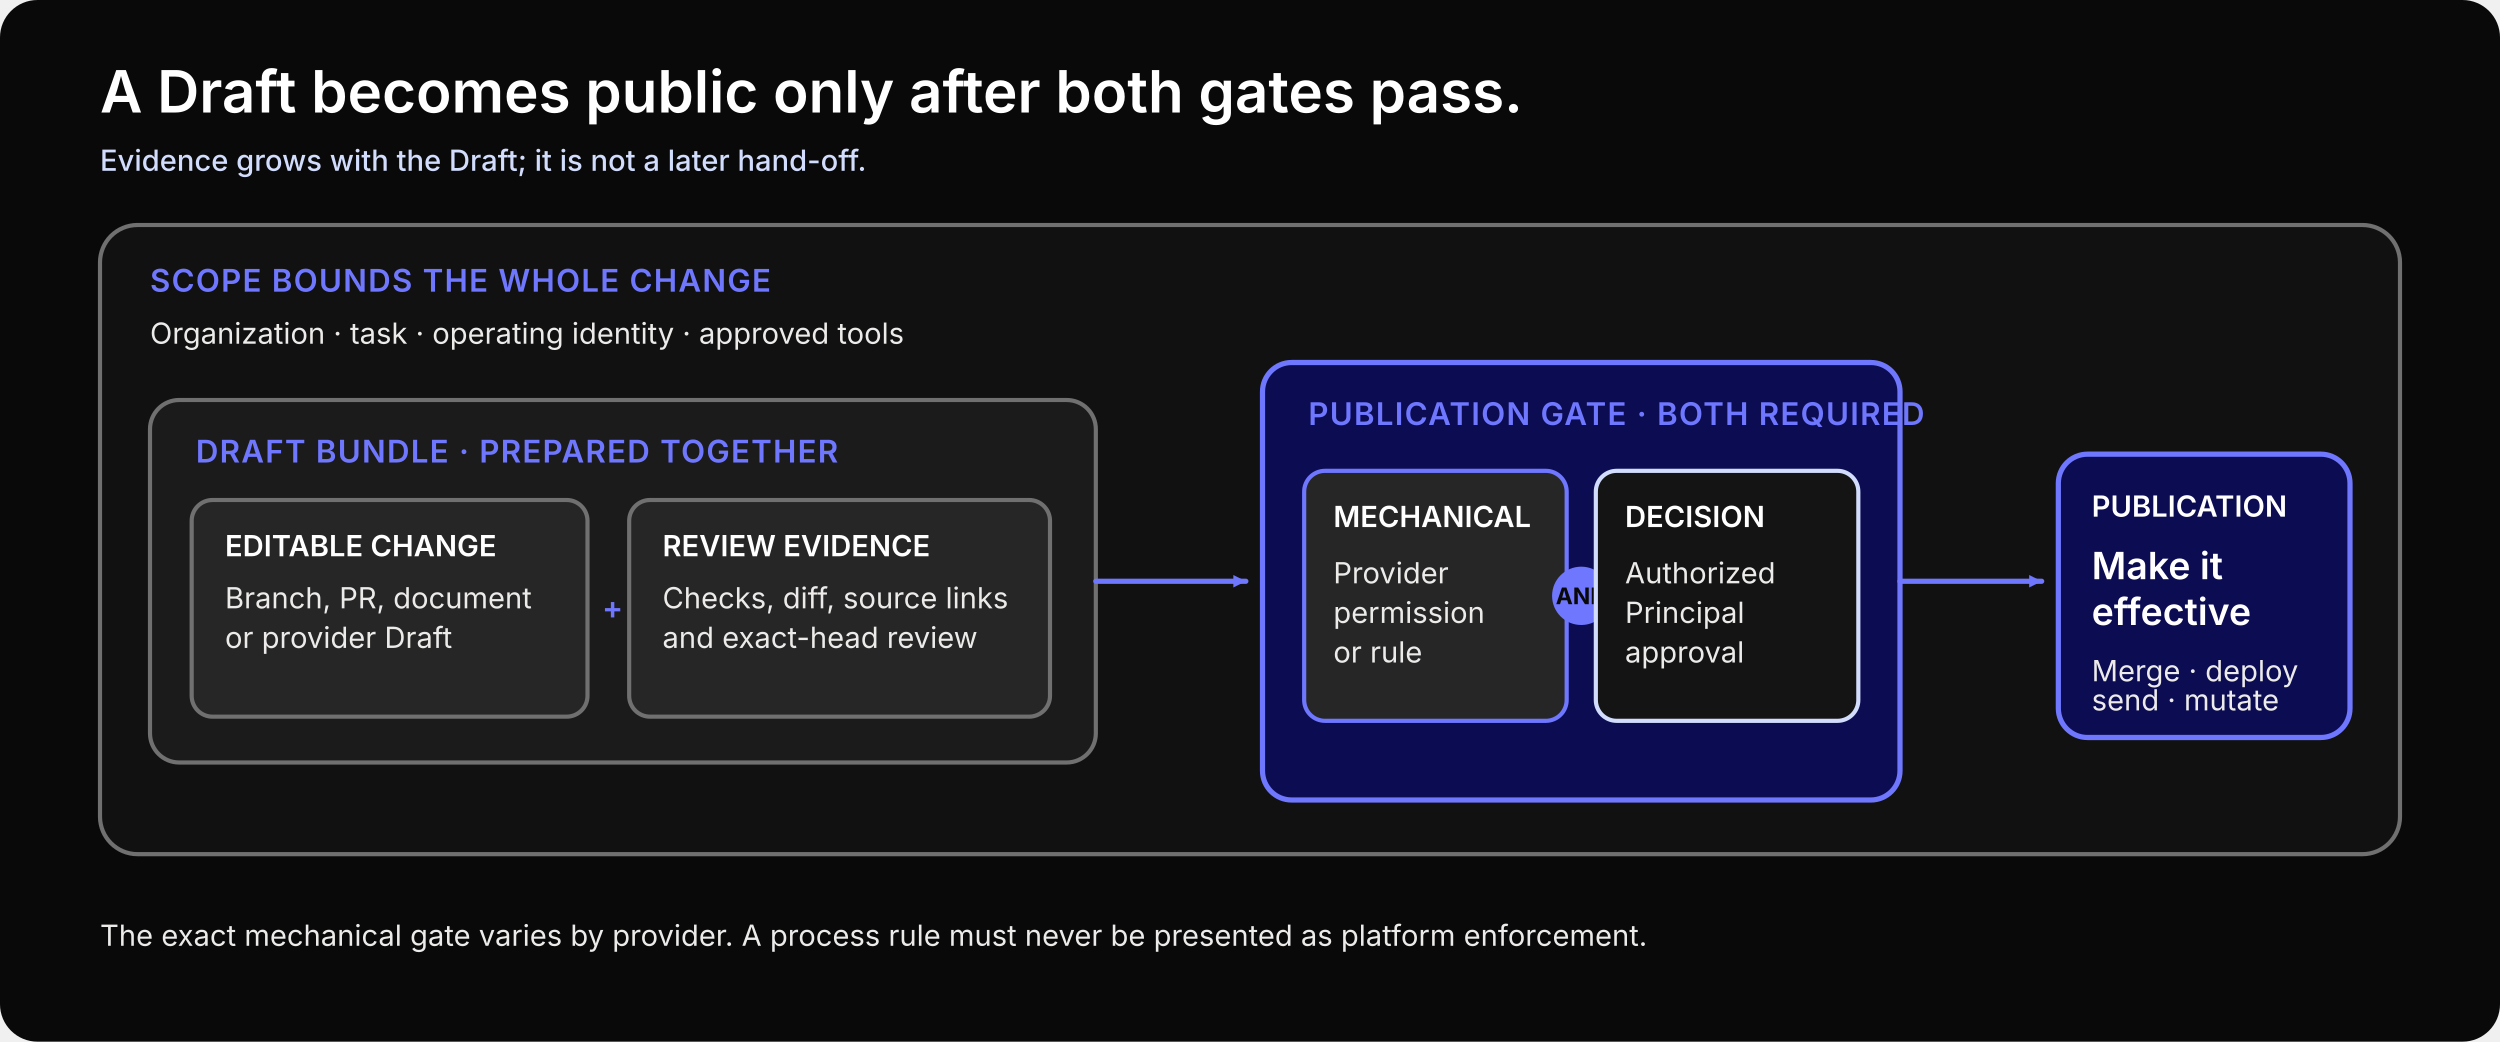
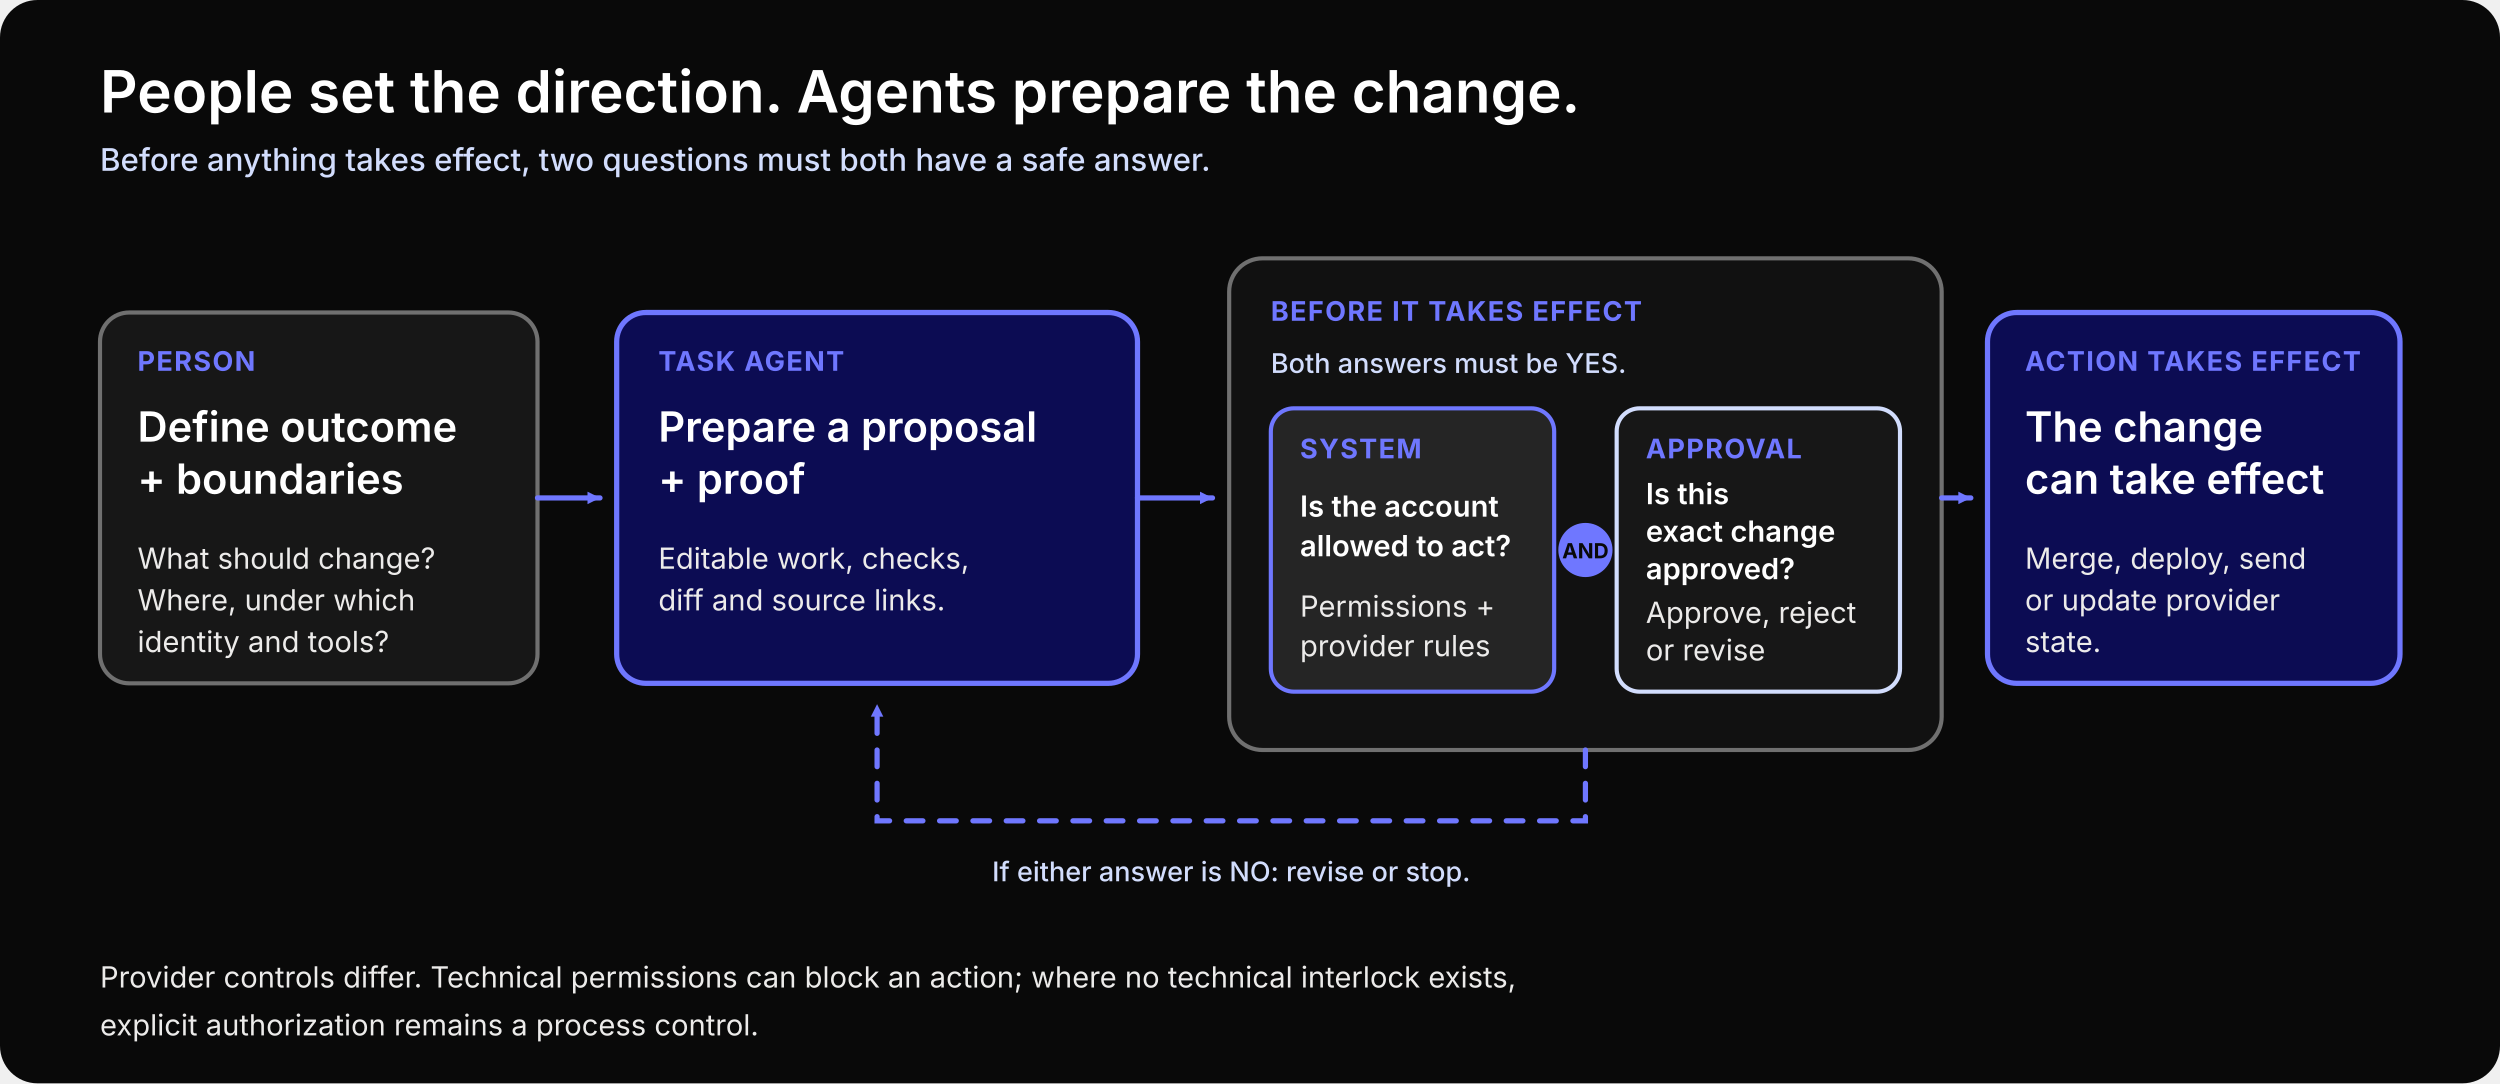
- <svg xmlns="http://www.w3.org/2000/svg" width="1200" height="500" viewBox="0 0 1200 500" role="img" aria-labelledby="title description">
+ <svg xmlns="http://www.w3.org/2000/svg" width="1200" height="520" viewBox="0 0 1200 520" role="img" aria-labelledby="title description">
  <defs>
    <marker id="arrow" viewBox="0 0 8 8" refX="7" refY="4" markerWidth="8" markerHeight="8" markerUnits="userSpaceOnUse" orient="auto">
      <path d="M 1 1 L 7 4 L 1 7 z" fill="#6f77ff" />
    </marker>
    <style>
-       .bg{fill:#090909}.scope{fill:#111;stroke:#707070;stroke-width:2}.bundle{fill:#1b1b1b;stroke:#707070;stroke-width:2}.box{fill:#262626;stroke:#707070;stroke-width:2}.gate-panel{fill:#0c0c53;stroke:#6f77ff;stroke-width:2.5}.mechanical{fill:#262626;stroke:#6f77ff;stroke-width:2}.decision{fill:#141414;stroke:#d2ddfd;stroke-width:2}.publication{fill:#0c0c53;stroke:#6f77ff;stroke-width:2.5}.title{fill:#fff;font:600 28px Inter,Arial,sans-serif}.scope-label{fill:#6f77ff;font:600 15px Inter,Arial,sans-serif;letter-spacing:.04em}.label{fill:#fff;font:600 18px Inter,Arial,sans-serif}.sub-label{fill:#fff;font:600 14px Inter,Arial,sans-serif}.copy{fill:#ecebea;font:400 14px Inter,Arial,sans-serif}.note{fill:#d2ddfd;font:500 14px Inter,Arial,sans-serif}.flow{fill:none;stroke:#6f77ff;stroke-width:2.5;stroke-linecap:round;marker-end:url(#arrow)}.and{fill:#6f77ff}.and-text{fill:#090909;font:700 11px Inter,Arial,sans-serif;text-anchor:middle}
+       .bg{fill:#090909}.box{fill:#171717;stroke:#707070;stroke-width:2}.agent{fill:#0c0c53;stroke:#6f77ff;stroke-width:2.5}.gate{fill:#111;stroke:#707070;stroke-width:2}.system{fill:#252525;stroke:#6f77ff;stroke-width:2}.decision{fill:#171717;stroke:#d2ddfd;stroke-width:2}.outcome{fill:#0c0c53;stroke:#6f77ff;stroke-width:2.5}.title{fill:#fff;font:600 28px Inter,Arial,sans-serif}.subtitle{fill:#d2ddfd;font:500 15px Inter,Arial,sans-serif}.eyebrow{fill:#6f77ff;font:700 13px Inter,Arial,sans-serif;letter-spacing:.05em}.label{fill:#fff;font:600 20px Inter,Arial,sans-serif}.question{fill:#fff;font:600 14px Inter,Arial,sans-serif}.copy{fill:#ecebea;font:400 14px Inter,Arial,sans-serif}.small{fill:#d2ddfd;font:500 13px Inter,Arial,sans-serif}.flow{fill:none;stroke:#6f77ff;stroke-width:2.5;stroke-linecap:round;marker-end:url(#arrow)}.return{fill:none;stroke:#6f77ff;stroke-width:2.5;stroke-linecap:round;stroke-dasharray:8 8;marker-end:url(#arrow)}.and{fill:#6f77ff}.and-text{fill:#090909;font:700 10px Inter,Arial,sans-serif;text-anchor:middle}
    </style>
  </defs>
-   <rect class="bg" width="1200" height="500" rx="18" />
-   <text class="title" x="48" y="54">A Draft becomes public only after both gates pass.</text>
-   <text class="note" x="48" y="82">Evidence grows with the Draft; it is not a later hand-off.</text>
-   <rect class="scope" x="48" y="108" width="1104" height="302" rx="18" />
-   <text class="scope-label" x="72" y="140">SCOPE BOUNDS THE WHOLE CHANGE</text>
-   <text class="copy" x="72" y="165">Organization · task · operating identity · approved tools</text>
-   <rect class="bundle" x="72" y="192" width="454" height="174" rx="14" />
-   <text class="scope-label" x="94" y="222">DRAFT BUNDLE · PREPARED TOGETHER</text>
-   <g data-node="editable-change">
-     <rect class="box" x="92" y="240" width="190" height="104" rx="10" />
-     <text class="sub-label" x="108" y="267">EDITABLE CHANGE</text>
-     <text class="copy" x="108" y="292">
-       <tspan x="108">Branch, PR, document</tspan>
-       <tspan x="108" dy="19">or provider Draft</tspan>
+   <rect class="bg" width="1200" height="520" rx="18" />
+   <text class="title" x="48" y="54">People set the direction. Agents prepare the change.</text>
+   <text class="subtitle" x="48" y="82">Before anything takes effect, two questions must both have a safe answer.</text>
+   <g data-node="human-direction">
+     <rect class="box" x="48" y="150" width="210" height="178" rx="14" />
+     <text class="eyebrow" x="66" y="178">PERSON</text>
+     <text class="label" x="66" y="212">
+       <tspan x="66">Define outcome</tspan>
+       <tspan x="66" dy="25">+ boundaries</tspan>
+     </text>
+     <text class="copy" x="66" y="273">
+       <tspan x="66">What should change?</tspan>
+       <tspan x="66" dy="20">Where, under which</tspan>
+       <tspan x="66" dy="20">identity and tools?</tspan>
    </text>
  </g>
-   <text class="scope-label" x="289" y="297">+</text>
-   <g data-node="review-evidence">
-     <rect class="box" x="302" y="240" width="202" height="104" rx="10" />
-     <text class="sub-label" x="318" y="267">REVIEW EVIDENCE</text>
-     <text class="copy" x="318" y="292">
-       <tspan x="318">Checks, diff, source links</tspan>
-       <tspan x="318" dy="19">and exact-head review</tspan>
+   <path class="flow" d="M258 239 H288" />
+   <g data-node="agent-proposal">
+     <rect class="agent" x="296" y="150" width="250" height="178" rx="14" />
+     <text class="eyebrow" x="316" y="178">TASK AGENT</text>
+     <text class="label" x="316" y="212">
+       <tspan x="316">Prepare a proposal</tspan>
+       <tspan x="316" dy="25">+ proof</tspan>
+     </text>
+     <text class="copy" x="316" y="273">
+       <tspan x="316">Editable work, checks,</tspan>
+       <tspan x="316" dy="20">diff and source links.</tspan>
    </text>
  </g>
-   <path class="flow" d="M526 279 H598" />
-   <rect class="gate-panel" x="606" y="174" width="306" height="210" rx="14" />
-   <text class="scope-label" x="628" y="204">PUBLICATION GATE · BOTH REQUIRED</text>
-   <g data-node="mechanical-gate">
-     <rect class="mechanical" x="626" y="226" width="126" height="120" rx="10" />
-     <text class="sub-label" x="640" y="253">MECHANICAL</text>
-     <text class="copy" x="640" y="280">
-       <tspan x="640">Provider</tspan>
-       <tspan x="640" dy="19">permission</tspan>
-       <tspan x="640" dy="19">or rule</tspan>
+   <path class="flow" d="M546 239 H582" />
+   <rect class="gate" x="590" y="124" width="342" height="236" rx="16" />
+   <text class="eyebrow" x="610" y="154">BEFORE IT TAKES EFFECT</text>
+   <text class="small" x="610" y="179">Both answers must be YES.</text>
+   <g data-node="account-permission">
+     <rect class="system" x="610" y="196" width="136" height="136" rx="11" />
+     <text class="eyebrow" x="624" y="220">SYSTEM</text>
+     <text class="question" x="624" y="248">
+       <tspan x="624">Is the account</tspan>
+       <tspan x="624" dy="19">allowed to act?</tspan>
+     </text>
+     <text class="copy" x="624" y="296">
+       <tspan x="624">Permissions +</tspan>
+       <tspan x="624" dy="19">provider rules</tspan>
    </text>
  </g>
-   <circle class="and" cx="759" cy="286" r="14" />
-   <text class="and-text" x="759" y="290">AND</text>
-   <g data-node="decision-gate">
-     <rect class="decision" x="766" y="226" width="126" height="120" rx="10" />
-     <text class="sub-label" x="780" y="253">DECISION</text>
-     <text class="copy" x="780" y="280">
-       <tspan x="780">Authorized</tspan>
-       <tspan x="780" dy="19">Principal</tspan>
-       <tspan x="780" dy="19">approval</tspan>
+   <circle class="and" cx="761" cy="264" r="13" />
+   <text class="and-text" x="761" y="268">AND</text>
+   <g data-node="responsible-approval">
+     <rect class="decision" x="776" y="196" width="136" height="136" rx="11" />
+     <text class="eyebrow" x="790" y="220">APPROVAL</text>
+     <text class="question" x="790" y="242">
+       <tspan x="790">Is this</tspan>
+       <tspan x="790" dy="18">exact change</tspan>
+       <tspan x="790" dy="18">approved?</tspan>
+     </text>
+     <text class="copy" x="790" y="299">
+       <tspan x="790">Approve, reject</tspan>
+       <tspan x="790" dy="18">or revise</tspan>
    </text>
  </g>
-   <path class="flow" d="M912 279 H980" />
-   <g data-node="publication">
-     <rect class="publication" x="988" y="218" width="140" height="136" rx="14" />
-     <text class="sub-label" x="1004" y="248">PUBLICATION</text>
-     <text class="label" x="1004" y="278">Make it</text>
-     <text class="label" x="1004" y="300">effective</text>
-     <text class="copy" x="1004" y="327">Merge · deploy</text>
-     <text class="copy" x="1004" y="341">send · mutate</text>
+   <path class="flow" d="M932 239 H946" />
+   <g data-node="effective-change">
+     <rect class="outcome" x="954" y="150" width="198" height="178" rx="14" />
+     <text class="eyebrow" x="972" y="178">ACTION TAKES EFFECT</text>
+     <text class="label" x="972" y="212">
+       <tspan x="972">The change</tspan>
+       <tspan x="972" dy="25">can take effect</tspan>
+     </text>
+     <text class="copy" x="972" y="273">
+       <tspan x="972">Merge, deploy, send</tspan>
+       <tspan x="972" dy="20">or update provider</tspan>
+       <tspan x="972" dy="20">state.</tspan>
+     </text>
  </g>
-   <text class="copy" x="48" y="454">The exact mechanical gate varies by provider. A process rule must never be presented as platform enforcement.</text>
+   <path class="return" d="M761 360 V394 H421 V338" />
+   <text class="small" x="591" y="423" text-anchor="middle">If either answer is NO: revise or stop.</text>
+   <text class="copy" x="48" y="474">Provider controls differ. Technical permissions can block an action; where no technical interlock exists,</text>
+   <text class="copy" x="48" y="497">explicit authorization remains a process control.</text>
</svg>
